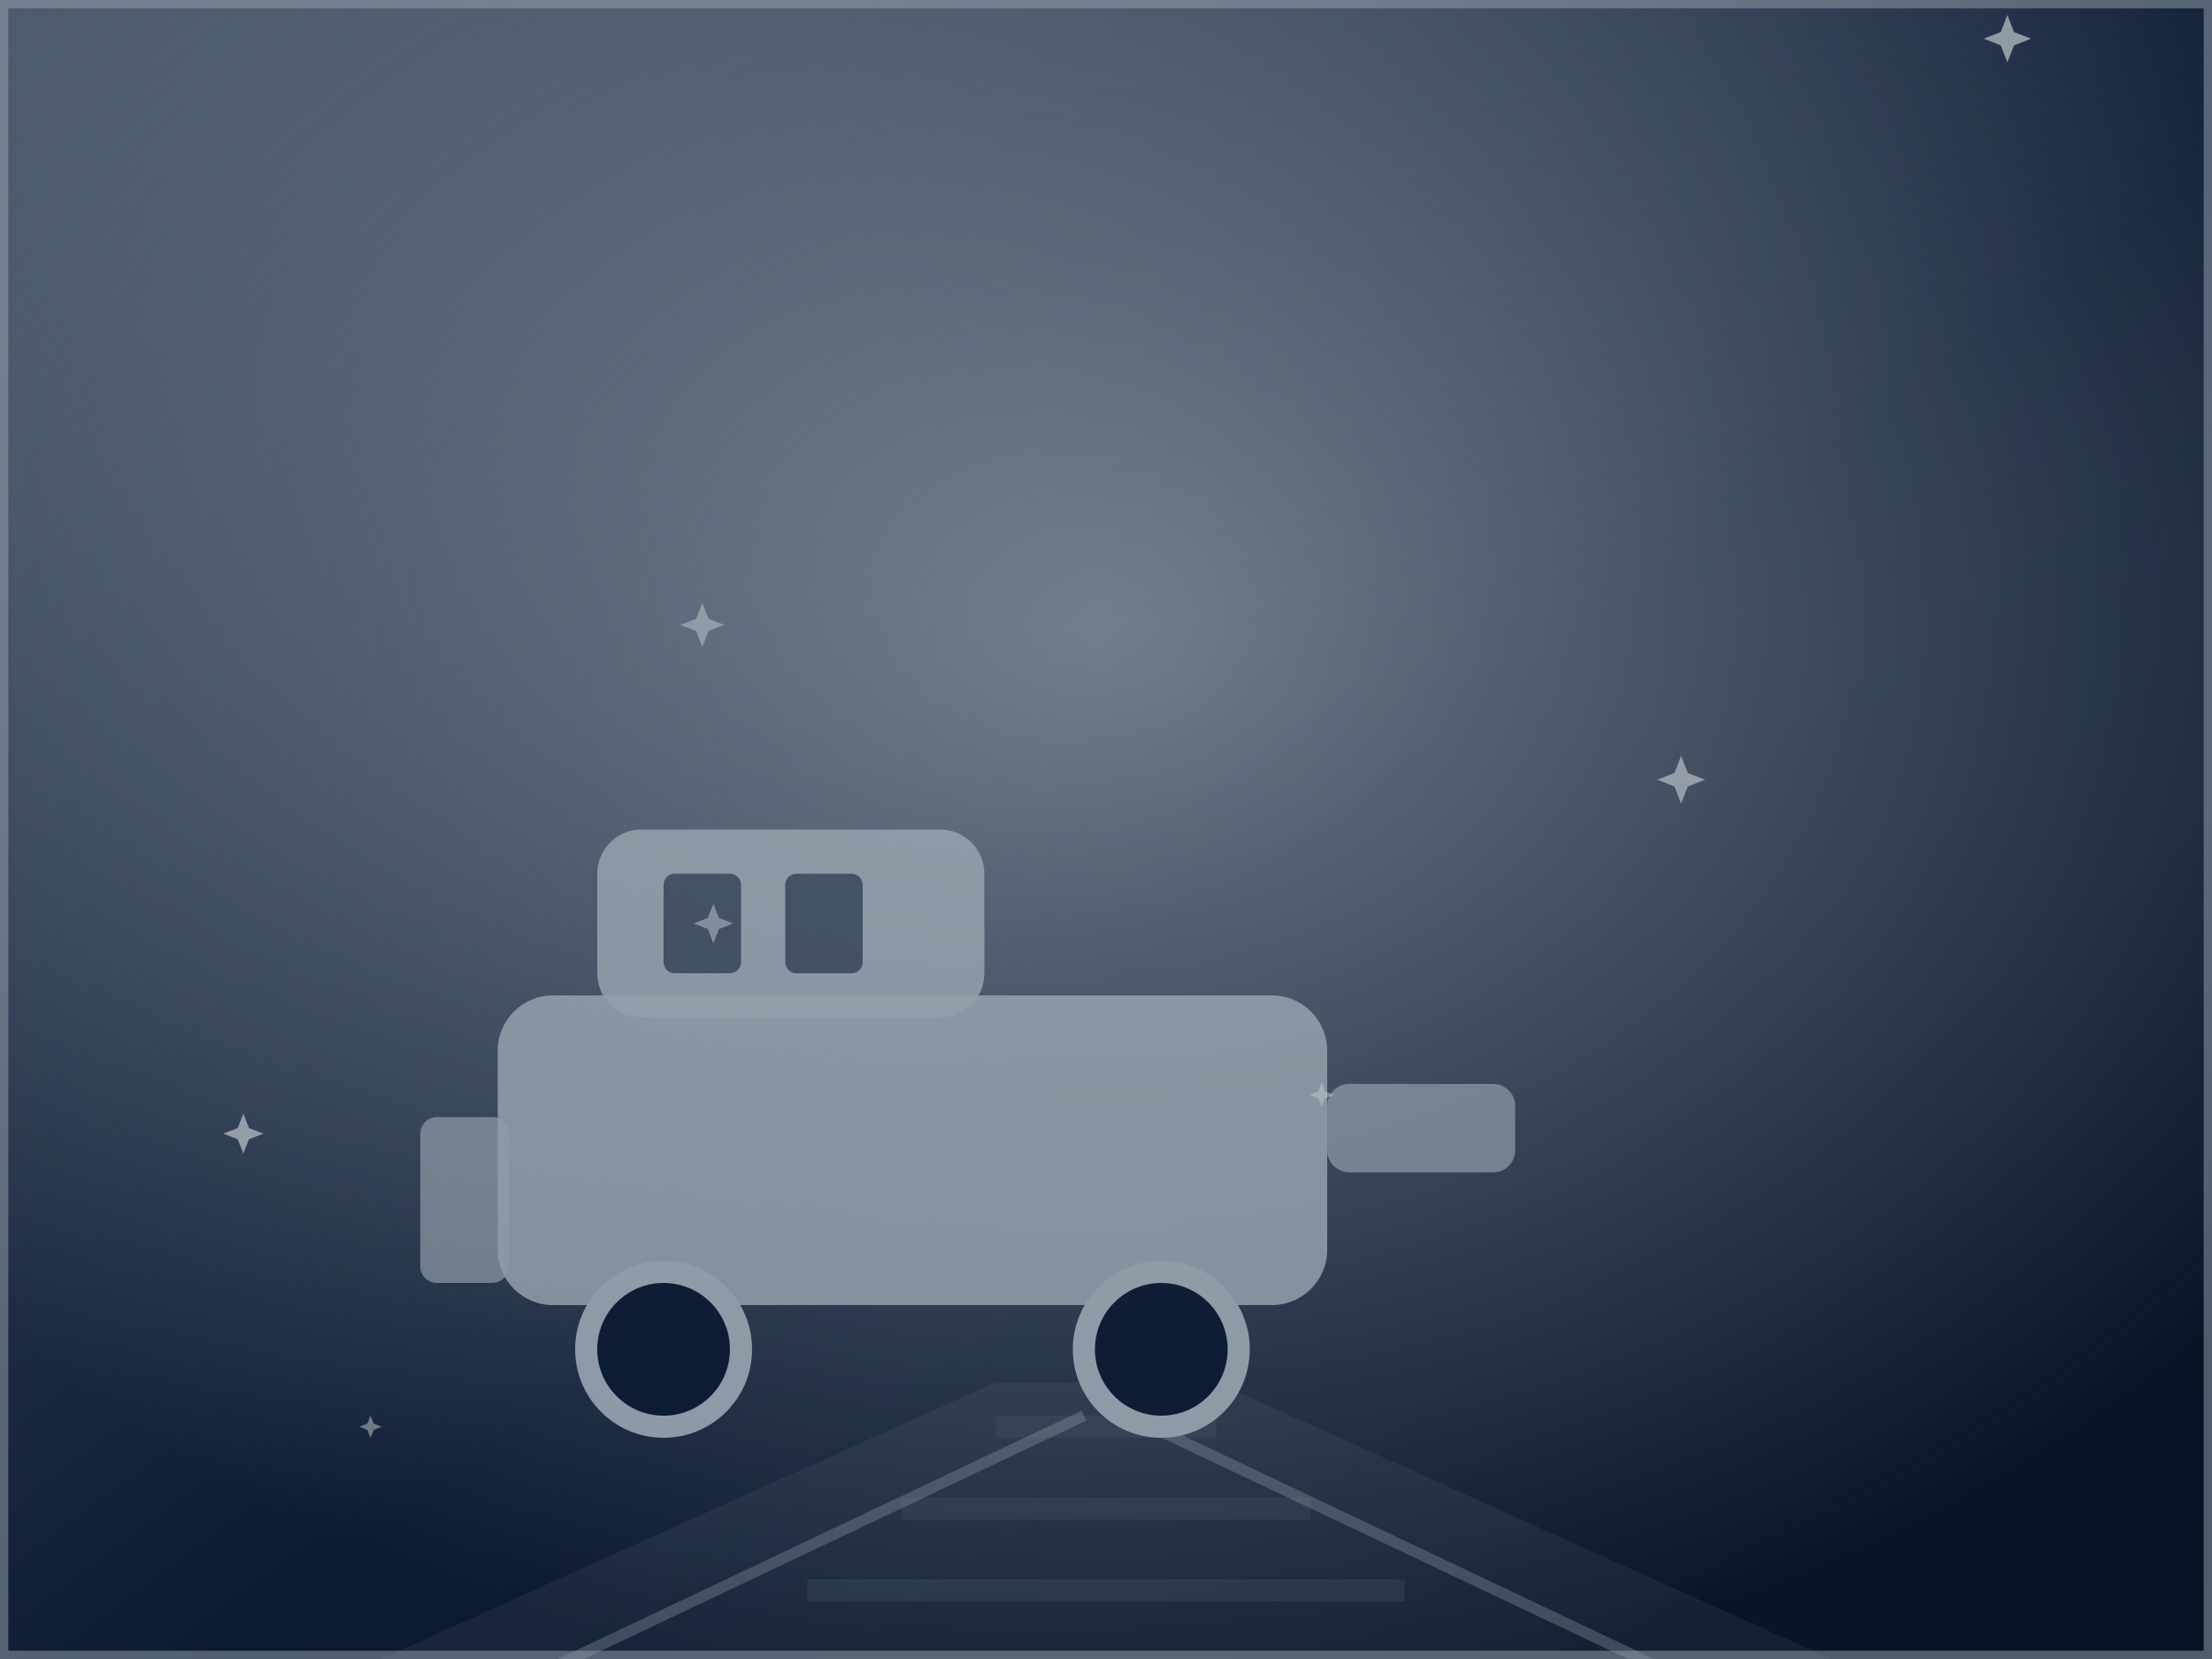
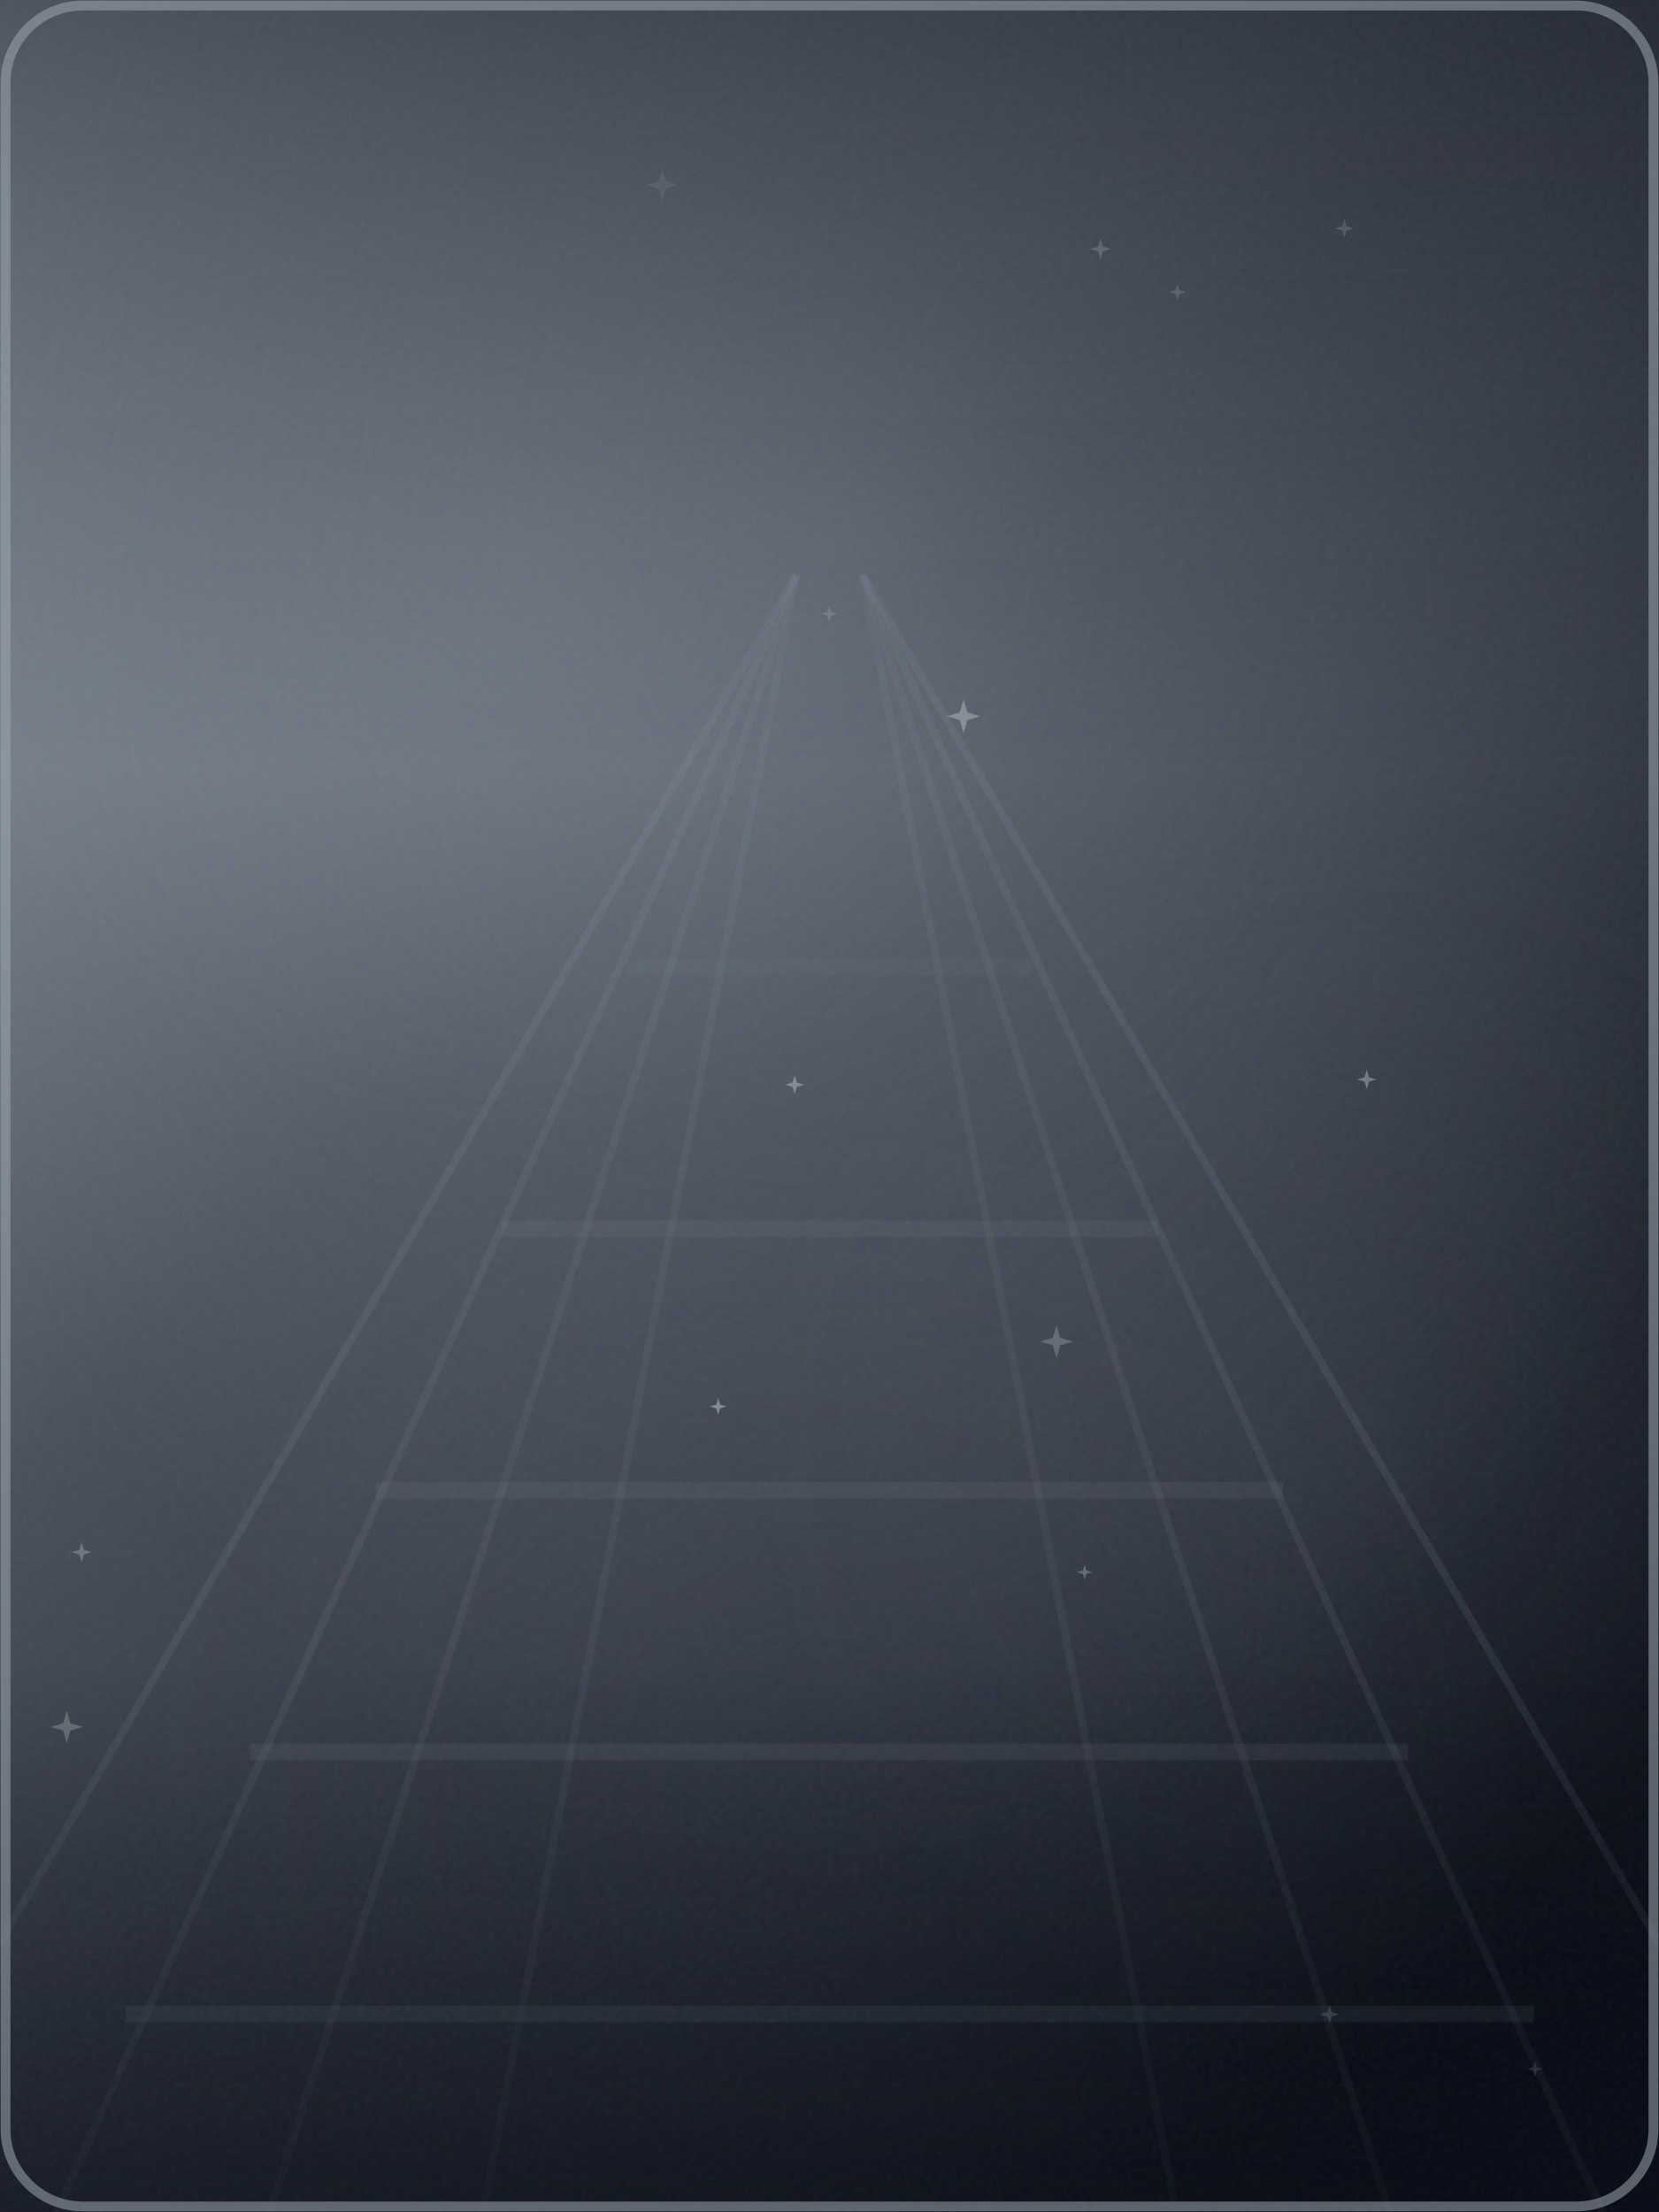
- <svg xmlns="http://www.w3.org/2000/svg" viewBox="0 0 400 300" width="400" height="300" role="img" aria-label="Commune">
+ <svg xmlns="http://www.w3.org/2000/svg" viewBox="0 0 300 400" width="300" height="400" role="img" aria-label="Commune">
  <defs>
-     <linearGradient id="bg-common" x1="0" y1="0" x2="1" y2="1">
-       <stop offset="0%" stop-color="#4b596c" />
-       <stop offset="55%" stop-color="#0B1A33" />
-       <stop offset="100%" stop-color="#081224" />
+     <linearGradient id="bg-common" x1="0" y1="0" x2="0.7" y2="1">
+       <stop offset="0%" stop-color="#a2acb7" />
+       <stop offset="45%" stop-color="#49505b" />
+       <stop offset="100%" stop-color="#060a14" />
    </linearGradient>
-     <radialGradient id="glow-common" cx="50%" cy="38%" r="65%">
-       <stop offset="0%" stop-color="#bdc5cc" stop-opacity="0.55" />
-       <stop offset="100%" stop-color="#bdc5cc" stop-opacity="0" />
+     <radialGradient id="vp-glow-common" cx="50%" cy="24%" r="60%">
+       <stop offset="0%" stop-color="#9AA5B1" stop-opacity="0.34" />
+       <stop offset="100%" stop-color="#9AA5B1" stop-opacity="0" />
    </radialGradient>
+     <radialGradient id="blob-common-0" cx="50%" cy="50%" r="50%">
+       <stop offset="0%" stop-color="#aeb7c1" stop-opacity="0.35" />
+       <stop offset="100%" stop-color="#9AA5B1" stop-opacity="0" />
+     </radialGradient>
+     <radialGradient id="blob-common-1" cx="50%" cy="50%" r="50%">
+       <stop offset="0%" stop-color="#9AA5B1" stop-opacity="0.28" />
+       <stop offset="100%" stop-color="#9AA5B1" stop-opacity="0" />
+     </radialGradient>
+     <radialGradient id="blob-common-2" cx="50%" cy="50%" r="50%">
+       <stop offset="0%" stop-color="#707a87" stop-opacity="0.4" />
+       <stop offset="100%" stop-color="#9AA5B1" stop-opacity="0" />
+     </radialGradient>
+     <filter id="grain-common">
+       <feTurbulence type="fractalNoise" baseFrequency="0.85" numOctaves="2" stitchTiles="stitch" result="noise" />
+       <feColorMatrix in="noise" type="saturate" values="0" />
+     </filter>
+     <linearGradient id="vignette-common" x1="0" y1="0" x2="0" y2="1">
+       <stop offset="0%" stop-color="#060a14" stop-opacity="0.55" />
+       <stop offset="35%" stop-color="#060a14" stop-opacity="0" />
+       <stop offset="75%" stop-color="#060a14" stop-opacity="0" />
+       <stop offset="100%" stop-color="#060a14" stop-opacity="0.6" />
+     </linearGradient>
  </defs>
-   <rect width="400" height="300" fill="url(#bg-common)" />
-   <rect width="400" height="300" fill="url(#glow-common)" />
+   <rect width="300" height="400" fill="url(#bg-common)" />
+   <circle cx="93.1" cy="102.7" r="100.0" fill="url(#blob-common-0)" opacity="0.50" />
+   <circle cx="247.5" cy="262.1" r="112.0" fill="url(#blob-common-1)" opacity="0.40" />
+   <circle cx="151.0" cy="328.1" r="124.0" fill="url(#blob-common-2)" opacity="0.30" />
+   <rect width="300" height="400" fill="url(#vp-glow-common)" />
  <g opacity="0.9">
-     <path d="M -20 340 L 180 250 L 220 250 L 420 340 Z" fill="#9AA5B1" opacity="0.10" />
-     <line x1="40" y1="330" x2="196" y2="256" stroke="#9AA5B1" stroke-width="2" opacity="0.35" />
-     <line x1="360" y1="330" x2="204" y2="256" stroke="#9AA5B1" stroke-width="2" opacity="0.35" />
-     <rect x="95" y="330" width="210" height="4" fill="#9AA5B1" opacity="0.18" />
-     <rect x="112" y="315.2" width="176" height="4" fill="#9AA5B1" opacity="0.16" />
-     <rect x="129" y="300.4" width="142" height="4" fill="#9AA5B1" opacity="0.14" />
-     <rect x="146" y="285.6" width="108" height="4" fill="#9AA5B1" opacity="0.12" />
-     <rect x="163" y="270.8" width="74" height="4" fill="#9AA5B1" opacity="0.1" />
-     <rect x="180" y="256" width="40" height="4" fill="#9AA5B1" opacity="0.08" />
-     <g transform="translate(90,150)">
-       <rect x="0" y="30" width="150" height="56" rx="10" fill="#9AA5B1" opacity="0.9" />
-       <rect x="18" y="0" width="70" height="34" rx="8" fill="#9AA5B1" opacity="0.9" />
-       <circle cx="30" cy="94" r="14" fill="#0B1A33" stroke="#9AA5B1" stroke-width="4" />
-       <circle cx="120" cy="94" r="14" fill="#0B1A33" stroke="#9AA5B1" stroke-width="4" />
-       <rect x="150" y="46" width="34" height="16" rx="4" fill="#9AA5B1" opacity="0.7" />
-       <rect x="-14" y="52" width="16" height="30" rx="3" fill="#9AA5B1" opacity="0.7" />
-       <rect x="30" y="8" width="14" height="18" rx="2" fill="#0B1A33" opacity="0.6" />
-       <rect x="52" y="8" width="14" height="18" rx="2" fill="#0B1A33" opacity="0.6" />
-     </g>
+     <line x1="83.5" y1="420" x2="144" y2="104" stroke="#9AA5B1" stroke-width="1.4" opacity="0.08" />
+     <line x1="216.5" y1="420" x2="156" y2="104" stroke="#9AA5B1" stroke-width="1.4" opacity="0.08" />
+     <line x1="42.3" y1="420" x2="144" y2="104" stroke="#9AA5B1" stroke-width="1.4" opacity="0.10" />
+     <line x1="257.7" y1="420" x2="156" y2="104" stroke="#9AA5B1" stroke-width="1.4" opacity="0.10" />
+     <line x1="1.2" y1="420" x2="144" y2="104" stroke="#9AA5B1" stroke-width="1.4" opacity="0.11" />
+     <line x1="298.8" y1="420" x2="156" y2="104" stroke="#9AA5B1" stroke-width="1.4" opacity="0.11" />
+     <line x1="-40.0" y1="420" x2="144" y2="104" stroke="#9AA5B1" stroke-width="1.4" opacity="0.13" />
+     <line x1="340.0" y1="420" x2="156" y2="104" stroke="#9AA5B1" stroke-width="1.4" opacity="0.13" />
+     <rect x="0.0" y="410.0" width="300.0" height="3" fill="#9AA5B1" opacity="0.17" />
+     <rect x="22.7" y="362.7" width="254.7" height="3" fill="#9AA5B1" opacity="0.15" />
+     <rect x="45.3" y="315.3" width="209.3" height="3" fill="#9AA5B1" opacity="0.12" />
+     <rect x="68.0" y="268.0" width="164.0" height="3" fill="#9AA5B1" opacity="0.10" />
+     <rect x="90.7" y="220.7" width="118.7" height="3" fill="#9AA5B1" opacity="0.08" />
+     <rect x="113.3" y="173.3" width="73.3" height="3" fill="#9AA5B1" opacity="0.05" />
  </g>
-   <g transform="translate(239 198)" opacity="0.53">
-     <path d="M0 -2.22 L0.622 -0.622 L2.22 0 L0.622 0.622 L0 2.22 L-0.622 0.622 L-2.22 0 L-0.622 -0.622 Z" fill="#bdc5cc" />
+   <g>
+     
  </g>
-   <g transform="translate(363 7)" opacity="0.71">
-     <path d="M0 -4.29 L1.201 -1.201 L4.29 0 L1.201 1.201 L0 4.29 L-1.201 1.201 L-4.29 0 L-1.201 -1.201 Z" fill="#bdc5cc" />
+   <g>
+     <path d="M196.15 282.90 L196.47 283.99 L197.55 284.31 L196.47 284.63 L196.15 285.72 L195.83 284.63 L194.74 284.31 L195.83 283.99 Z" fill="#bdc4cc" opacity="0.33" />
+     <path d="M143.70 194.42 L144.09 195.75 L145.42 196.14 L144.09 196.54 L143.70 197.87 L143.31 196.54 L141.97 196.14 L143.31 195.75 Z" fill="#bdc4cc" opacity="0.46" />
+     <path d="M243.10 39.57 L243.50 40.92 L244.84 41.31 L243.50 41.70 L243.10 43.04 L242.71 41.70 L241.37 41.31 L242.71 40.92 Z" fill="#bdc4cc" opacity="0.44" />
+     <path d="M191.06 239.66 L191.72 241.94 L194.00 242.61 L191.72 243.27 L191.06 245.55 L190.39 243.27 L188.11 242.61 L190.39 241.94 Z" fill="#bdc4cc" opacity="0.30" />
+     <path d="M199.00 43.07 L199.44 44.58 L200.96 45.03 L199.44 45.47 L199.00 46.99 L198.56 45.47 L197.04 45.03 L198.56 44.58 Z" fill="#bdc4cc" opacity="0.51" />
+     <path d="M149.95 109.48 L150.29 110.65 L151.46 110.99 L150.29 111.33 L149.95 112.50 L149.61 111.33 L148.44 110.99 L149.61 110.65 Z" fill="#bdc4cc" opacity="0.27" />
+     <path d="M12.07 309.35 L12.74 311.62 L15.00 312.28 L12.74 312.94 L12.07 315.21 L11.41 312.94 L9.15 312.28 L11.41 311.62 Z" fill="#bdc4cc" opacity="0.33" />
+     <path d="M119.79 30.56 L120.44 32.79 L122.66 33.44 L120.44 34.09 L119.79 36.32 L119.13 34.09 L116.91 33.44 L119.13 32.79 Z" fill="#bdc4cc" opacity="0.32" />
+     <path d="M240.44 362.58 L240.82 363.88 L242.12 364.26 L240.82 364.65 L240.44 365.95 L240.06 364.65 L238.75 364.26 L240.06 363.88 Z" fill="#bdc4cc" opacity="0.32" />
+     <path d="M174.24 126.46 L174.94 128.82 L177.30 129.51 L174.94 130.20 L174.24 132.56 L173.55 130.20 L171.19 129.51 L173.55 128.82 Z" fill="#bdc4cc" opacity="0.47" />
+     <path d="M212.93 51.27 L213.28 52.46 L214.48 52.81 L213.28 53.16 L212.93 54.36 L212.58 53.16 L211.39 52.81 L212.58 52.46 Z" fill="#bdc4cc" opacity="0.41" />
+     <path d="M129.87 252.84 L130.21 254.00 L131.37 254.34 L130.21 254.68 L129.87 255.85 L129.53 254.68 L128.37 254.34 L129.53 254.00 Z" fill="#bdc4cc" opacity="0.53" />
+     <path d="M277.59 372.70 L277.92 373.82 L279.04 374.14 L277.92 374.47 L277.59 375.59 L277.26 374.47 L276.14 374.14 L277.26 373.82 Z" fill="#bdc4cc" opacity="0.27" />
+     <path d="M14.78 278.84 L15.20 280.27 L16.63 280.68 L15.20 281.10 L14.78 282.53 L14.36 281.10 L12.94 280.68 L14.36 280.27 Z" fill="#bdc4cc" opacity="0.34" />
+     <path d="M247.15 193.43 L247.55 194.80 L248.91 195.19 L247.55 195.59 L247.15 196.95 L246.76 195.59 L245.40 195.19 L246.76 194.80 Z" fill="#bdc4cc" opacity="0.44" />
  </g>
-   <g transform="translate(129 167)" opacity="0.52">
-     <path d="M0 -3.579 L1.002 -1.002 L3.579 0 L1.002 1.002 L0 3.579 L-1.002 1.002 L-3.579 0 L-1.002 -1.002 Z" fill="#bdc5cc" />
-   </g>
-   <g transform="translate(304 141)" opacity="0.66">
-     <path d="M0 -4.332 L1.213 -1.213 L4.332 0 L1.213 1.213 L0 4.332 L-1.213 1.213 L-4.332 0 L-1.213 -1.213 Z" fill="#bdc5cc" />
-   </g>
-   <g transform="translate(127 113)" opacity="0.52">
-     <path d="M0 -3.983 L1.115 -1.115 L3.983 0 L1.115 1.115 L0 3.983 L-1.115 1.115 L-3.983 0 L-1.115 -1.115 Z" fill="#bdc5cc" />
-   </g>
-   <g transform="translate(67 258)" opacity="0.52">
-     <path d="M0 -2.037 L0.57 -0.57 L2.037 0 L0.57 0.57 L0 2.037 L-0.57 0.57 L-2.037 0 L-0.57 -0.57 Z" fill="#bdc5cc" />
-   </g>
-   <g transform="translate(44 205)" opacity="0.70">
-     <path d="M0 -3.63 L1.016 -1.016 L3.63 0 L1.016 1.016 L0 3.63 L-1.016 1.016 L-3.63 0 L-1.016 -1.016 Z" fill="#bdc5cc" />
-   </g>
-   <rect x="0" y="0" width="400" height="300" fill="none" stroke="#9AA5B1" stroke-opacity="0.5" stroke-width="3" />
+   <rect width="300" height="400" fill="url(#vignette-common)" />
+   <rect width="300" height="400" fill="#060a14" opacity="0.05" filter="url(#grain-common)" />
+   <rect x="1" y="1" width="298" height="398" rx="14" fill="none" stroke="#9AA5B1" stroke-opacity="0.55" stroke-width="1.78" />
</svg>
